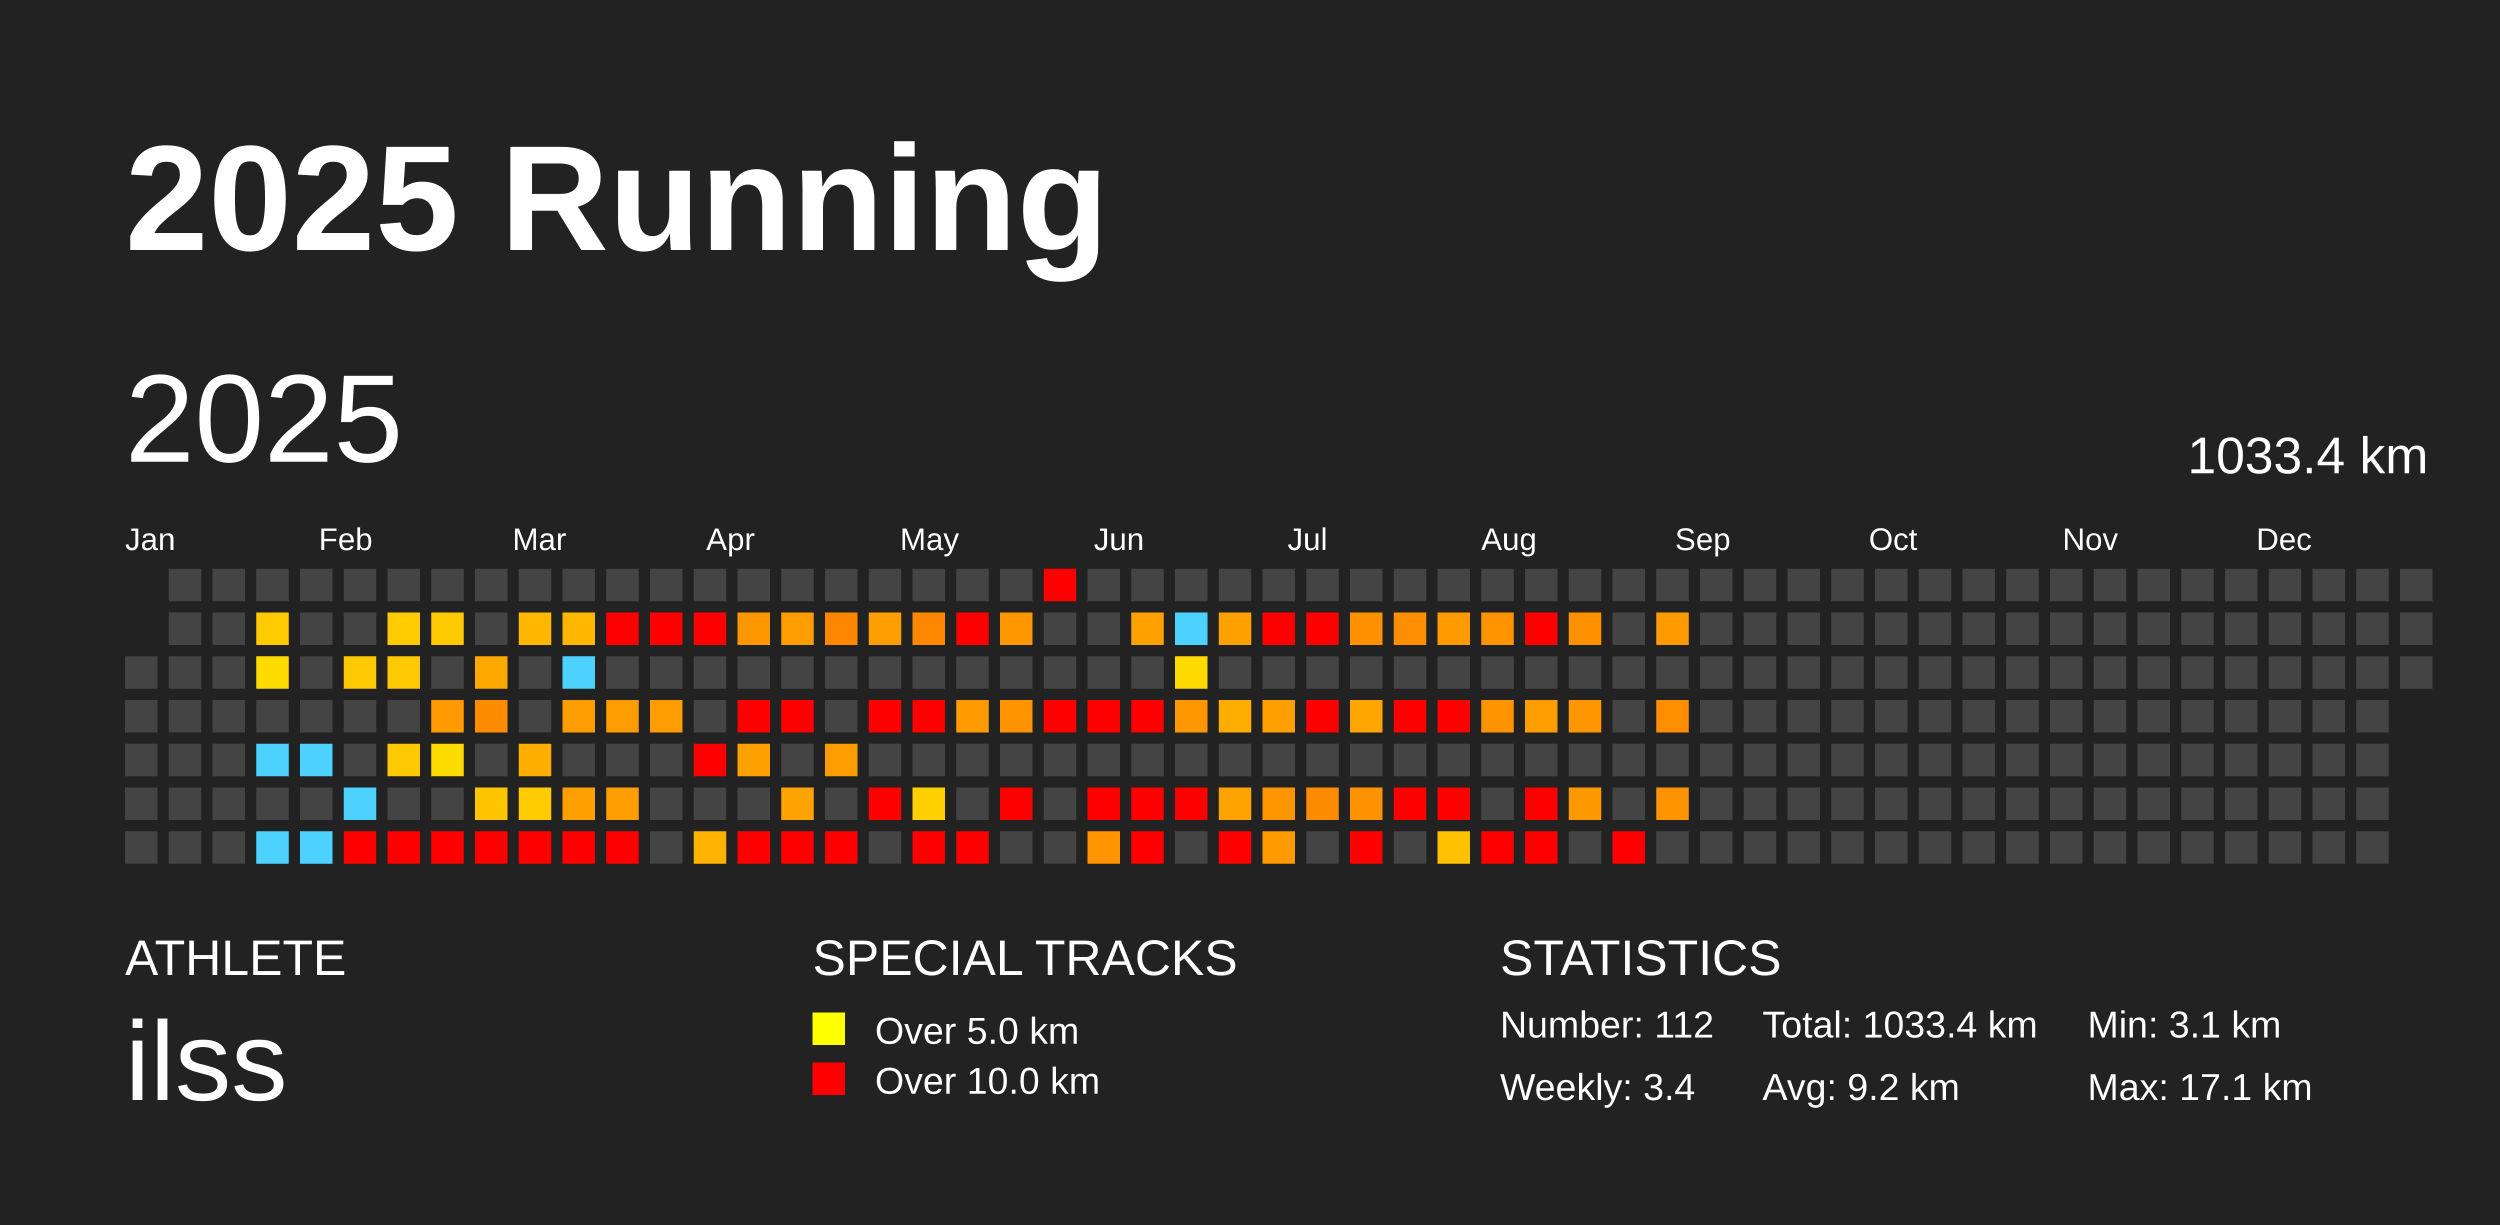
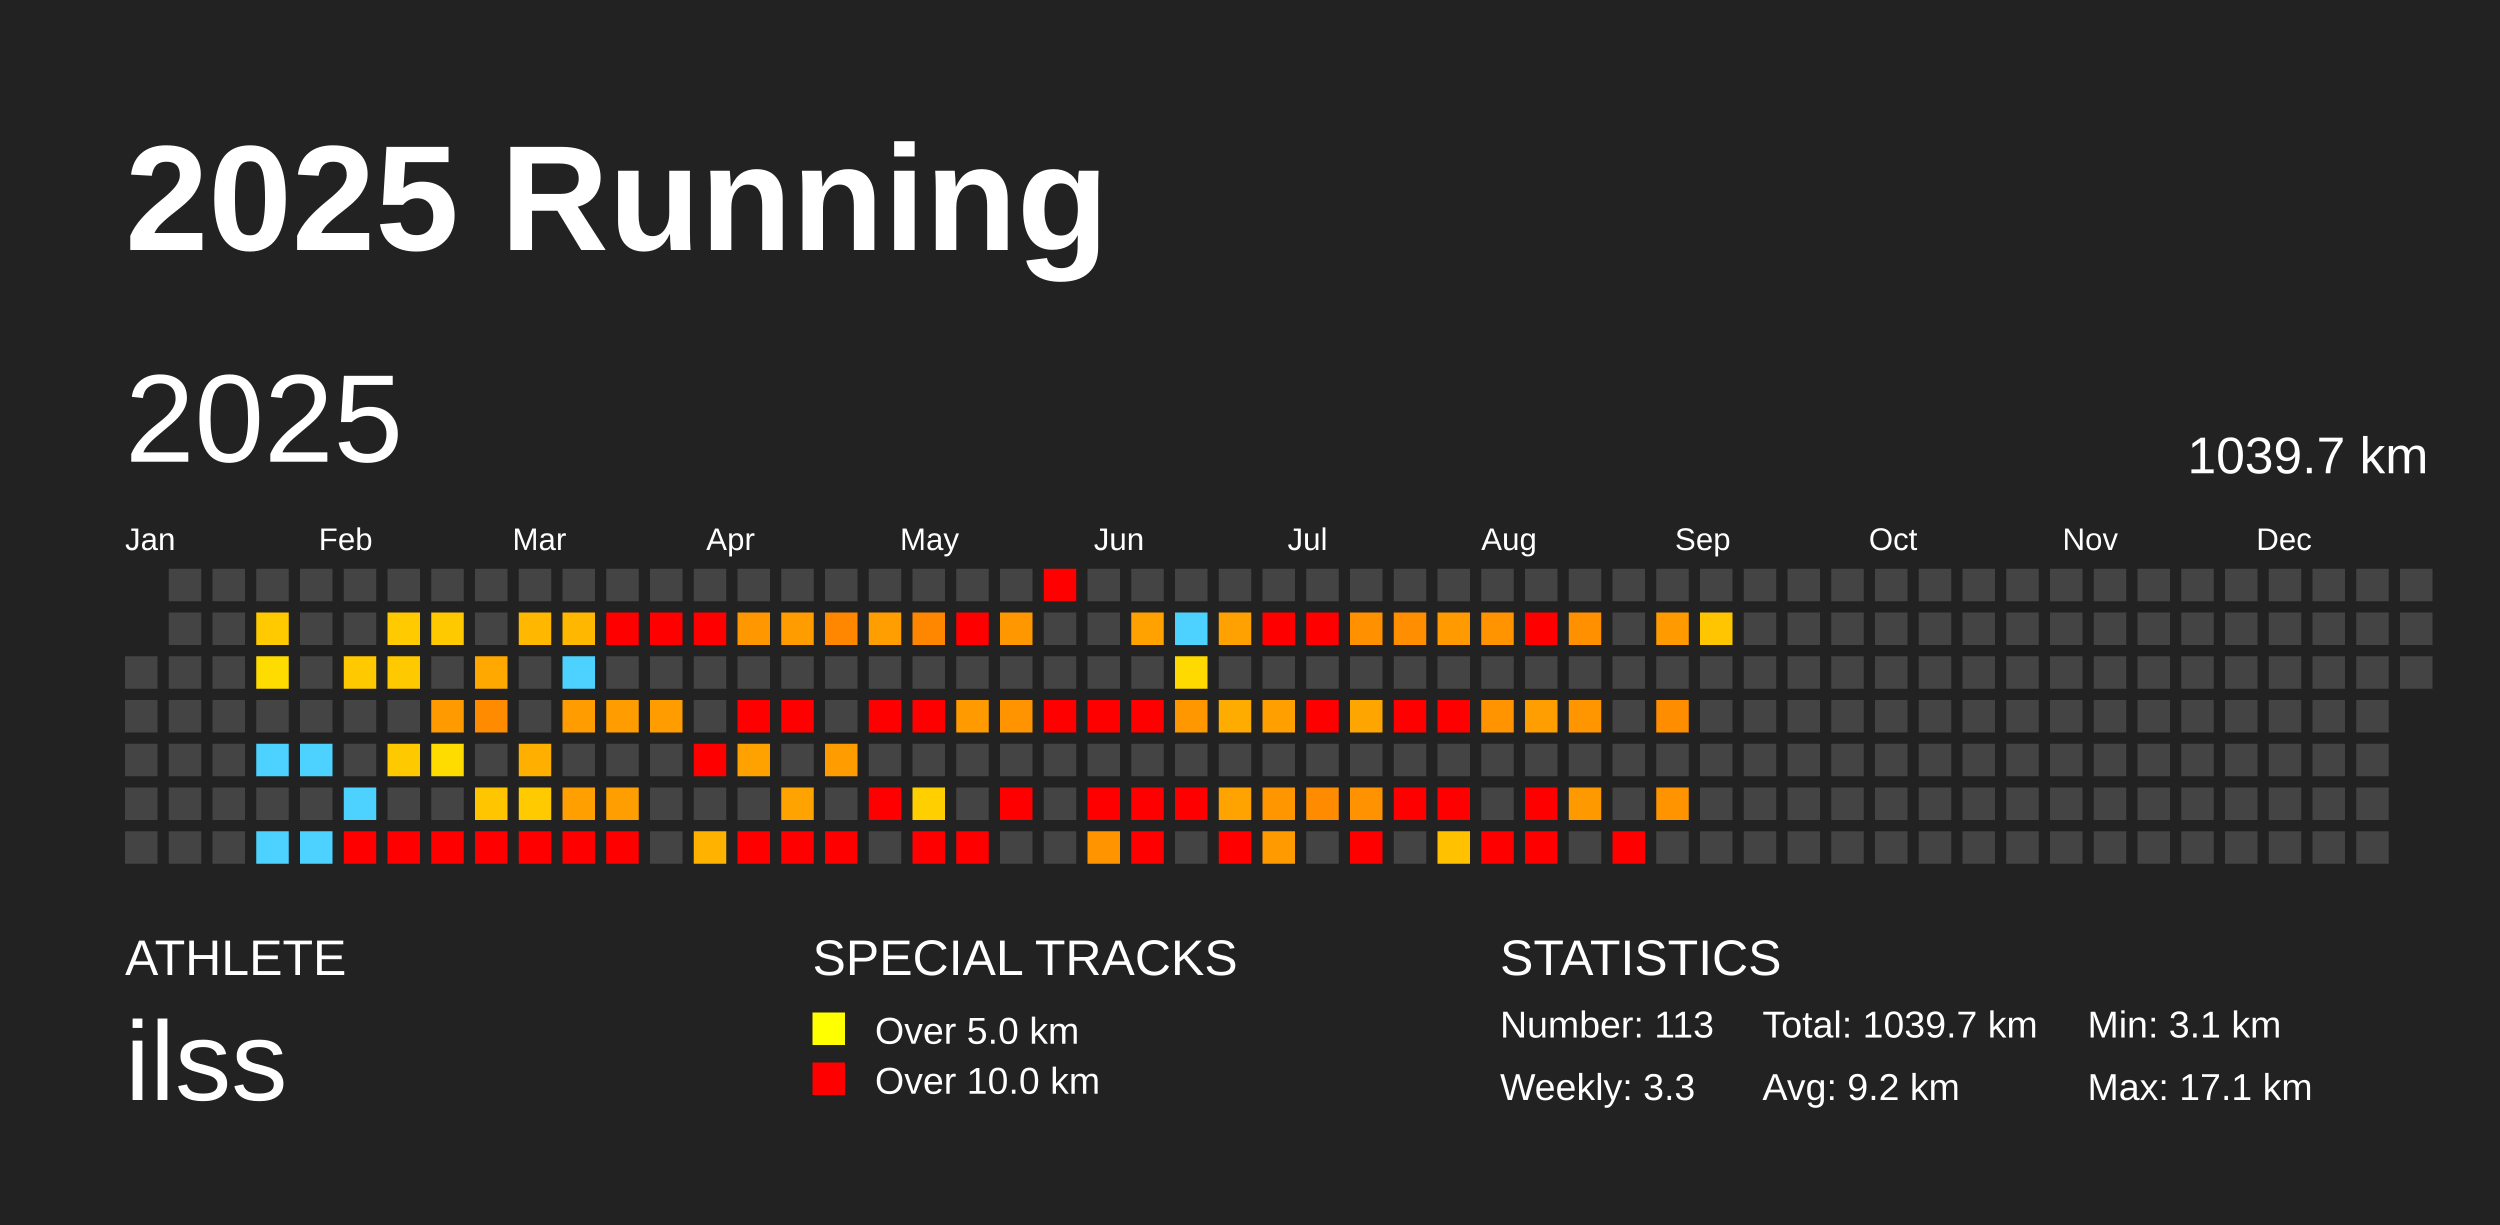
<svg xmlns="http://www.w3.org/2000/svg" baseProfile="full" height="98mm" version="1.1" viewBox="0,0,200,98" width="200mm">
  <defs />
  <rect fill="#222222" height="98" width="200" x="0" y="0" />
  <text fill="#FFFFFF" style="font-size:12px; font-family:Arial; font-weight:bold;" x="10" y="20">2025 Running</text>
  <text fill="#FFFFFF" style="font-size:4px; font-family:Arial" x="10" y="78">ATHLETE</text>
  <text fill="#FFFFFF" style="font-size:9px; font-family:Arial" x="10" y="88">ilss</text>
  <text fill="#FFFFFF" style="font-size:4px; font-family:Arial" x="65" y="78">SPECIAL TRACKS</text>
  <rect fill="yellow" height="2.6" width="2.6" x="65" y="81" />
  <text fill="#FFFFFF" style="font-size:3px; font-family:Arial" x="70" y="83.5">Over 5.0 km</text>
  <rect fill="red" height="2.6" width="2.6" x="65" y="85" />
  <text fill="#FFFFFF" style="font-size:3px; font-family:Arial" x="70" y="87.5">Over 10.0 km</text>
  <text fill="#FFFFFF" style="font-size:4px; font-family:Arial" x="120" y="78">STATISTICS</text>
-   <text fill="#FFFFFF" style="font-size:3px; font-family:Arial" x="120" y="83">Number: 112</text>
-   <text fill="#FFFFFF" style="font-size:3px; font-family:Arial" x="120" y="88">Weekly: 3.4</text>
-   <text fill="#FFFFFF" style="font-size:3px; font-family:Arial" x="141" y="83">Total: 1033.4 km</text>
+   <text fill="#FFFFFF" style="font-size:3px; font-family:Arial" x="120" y="83">Number: 113</text>
+   <text fill="#FFFFFF" style="font-size:3px; font-family:Arial" x="120" y="88">Weekly: 3.3</text>
+   <text fill="#FFFFFF" style="font-size:3px; font-family:Arial" x="141" y="83">Total: 1039.7 km</text>
  <text fill="#FFFFFF" style="font-size:3px; font-family:Arial" x="141" y="88">Avg: 9.2 km</text>
  <text fill="#FFFFFF" style="font-size:3px; font-family:Arial" x="167" y="83">Min: 3.1 km</text>
  <text fill="#FFFFFF" style="font-size:3px; font-family:Arial" x="167" y="88">Max: 17.1 km</text>
  <text dominant-baseline="hanging" fill="#FFFFFF" style="font-size:10.0px; font-family:Arial;" x="10" y="30">2025</text>
-   <text dominant-baseline="hanging" fill="#FFFFFF" style="font-size:4.125px; font-family:Arial;" x="175" y="35">1033.4 km</text>
+   <text dominant-baseline="hanging" fill="#FFFFFF" style="font-size:4.125px; font-family:Arial;" x="175" y="35">1039.7 km</text>
  <text fill="#FFFFFF" style="font-size:2.5px; font-family:Arial" x="10.0" y="44">Jan</text>
  <text fill="#FFFFFF" style="font-size:2.5px; font-family:Arial" x="25.5" y="44">Feb</text>
  <text fill="#FFFFFF" style="font-size:2.5px; font-family:Arial" x="41.0" y="44">Mar</text>
  <text fill="#FFFFFF" style="font-size:2.5px; font-family:Arial" x="56.5" y="44">Apr</text>
  <text fill="#FFFFFF" style="font-size:2.5px; font-family:Arial" x="72.0" y="44">May</text>
  <text fill="#FFFFFF" style="font-size:2.5px; font-family:Arial" x="87.5" y="44">Jun</text>
  <text fill="#FFFFFF" style="font-size:2.5px; font-family:Arial" x="103.0" y="44">Jul</text>
  <text fill="#FFFFFF" style="font-size:2.5px; font-family:Arial" x="118.5" y="44">Aug</text>
  <text fill="#FFFFFF" style="font-size:2.5px; font-family:Arial" x="134.0" y="44">Sep</text>
  <text fill="#FFFFFF" style="font-size:2.5px; font-family:Arial" x="149.5" y="44">Oct</text>
  <text fill="#FFFFFF" style="font-size:2.5px; font-family:Arial" x="165.0" y="44">Nov</text>
  <text fill="#FFFFFF" style="font-size:2.5px; font-family:Arial" x="180.5" y="44">Dec</text>
  <rect fill="#444444" height="2.6" width="2.6" x="10.0" y="52.5" />
  <rect fill="#444444" height="2.6" width="2.6" x="10.0" y="56.0" />
  <rect fill="#444444" height="2.6" width="2.6" x="10.0" y="59.5" />
  <rect fill="#444444" height="2.6" width="2.6" x="10.0" y="63.0" />
  <rect fill="#444444" height="2.6" width="2.6" x="10.0" y="66.5" />
  <rect fill="#444444" height="2.6" width="2.6" x="13.5" y="45.5" />
  <rect fill="#444444" height="2.6" width="2.6" x="13.5" y="49.0" />
  <rect fill="#444444" height="2.6" width="2.6" x="13.5" y="52.5" />
  <rect fill="#444444" height="2.6" width="2.6" x="13.5" y="56.0" />
  <rect fill="#444444" height="2.6" width="2.6" x="13.5" y="59.5" />
  <rect fill="#444444" height="2.6" width="2.6" x="13.5" y="63.0" />
  <rect fill="#444444" height="2.6" width="2.6" x="13.5" y="66.5" />
  <rect fill="#444444" height="2.6" width="2.6" x="17.0" y="45.5" />
  <rect fill="#444444" height="2.6" width="2.6" x="17.0" y="49.0" />
  <rect fill="#444444" height="2.6" width="2.6" x="17.0" y="52.5" />
  <rect fill="#444444" height="2.6" width="2.6" x="17.0" y="56.0" />
  <rect fill="#444444" height="2.6" width="2.6" x="17.0" y="59.5" />
  <rect fill="#444444" height="2.6" width="2.6" x="17.0" y="63.0" />
  <rect fill="#444444" height="2.6" width="2.6" x="17.0" y="66.5" />
  <rect fill="#444444" height="2.6" width="2.6" x="20.5" y="45.5" />
  <rect fill="#ffca00" height="2.6" width="2.6" x="20.5" y="49.0" />
  <rect fill="#ffdc00" height="2.6" width="2.6" x="20.5" y="52.5" />
  <rect fill="#444444" height="2.6" width="2.6" x="20.5" y="56.0" />
  <rect fill="#4dd2ff" height="2.6" width="2.6" x="20.5" y="59.5" />
  <rect fill="#444444" height="2.6" width="2.6" x="20.5" y="63.0" />
  <rect fill="#4dd2ff" height="2.6" width="2.6" x="20.5" y="66.5" />
  <rect fill="#444444" height="2.6" width="2.6" x="24.0" y="45.5" />
  <rect fill="#444444" height="2.6" width="2.6" x="24.0" y="49.0" />
  <rect fill="#444444" height="2.6" width="2.6" x="24.0" y="52.5" />
  <rect fill="#444444" height="2.6" width="2.6" x="24.0" y="56.0" />
  <rect fill="#4dd2ff" height="2.6" width="2.6" x="24.0" y="59.5" />
  <rect fill="#444444" height="2.6" width="2.6" x="24.0" y="63.0" />
  <rect fill="#4dd2ff" height="2.6" width="2.6" x="24.0" y="66.5" />
  <rect fill="#444444" height="2.6" width="2.6" x="27.5" y="45.5" />
  <rect fill="#444444" height="2.6" width="2.6" x="27.5" y="49.0" />
  <rect fill="#ffc900" height="2.6" width="2.6" x="27.5" y="52.5" />
  <rect fill="#444444" height="2.6" width="2.6" x="27.5" y="56.0" />
  <rect fill="#444444" height="2.6" width="2.6" x="27.5" y="59.5" />
  <rect fill="#4dd2ff" height="2.6" width="2.6" x="27.5" y="63.0" />
  <rect fill="red" height="2.6" width="2.6" x="27.5" y="66.5" />
  <rect fill="#444444" height="2.6" width="2.6" x="31.0" y="45.5" />
  <rect fill="#ffca00" height="2.6" width="2.6" x="31.0" y="49.0" />
  <rect fill="#ffc900" height="2.6" width="2.6" x="31.0" y="52.5" />
  <rect fill="#444444" height="2.6" width="2.6" x="31.0" y="56.0" />
  <rect fill="#ffc900" height="2.6" width="2.6" x="31.0" y="59.5" />
  <rect fill="#444444" height="2.6" width="2.6" x="31.0" y="63.0" />
  <rect fill="red" height="2.6" width="2.6" x="31.0" y="66.5" />
  <rect fill="#444444" height="2.6" width="2.6" x="34.5" y="45.5" />
  <rect fill="#ffc900" height="2.6" width="2.6" x="34.5" y="49.0" />
  <rect fill="#444444" height="2.6" width="2.6" x="34.5" y="52.5" />
  <rect fill="#ff9b00" height="2.6" width="2.6" x="34.5" y="56.0" />
  <rect fill="#ffdc00" height="2.6" width="2.6" x="34.5" y="59.5" />
  <rect fill="#444444" height="2.6" width="2.6" x="34.5" y="63.0" />
  <rect fill="red" height="2.6" width="2.6" x="34.5" y="66.5" />
  <rect fill="#444444" height="2.6" width="2.6" x="38.0" y="45.5" />
  <rect fill="#444444" height="2.6" width="2.6" x="38.0" y="49.0" />
  <rect fill="#ffa900" height="2.6" width="2.6" x="38.0" y="52.5" />
  <rect fill="#ff8c00" height="2.6" width="2.6" x="38.0" y="56.0" />
  <rect fill="#444444" height="2.6" width="2.6" x="38.0" y="59.5" />
  <rect fill="#ffc600" height="2.6" width="2.6" x="38.0" y="63.0" />
  <rect fill="red" height="2.6" width="2.6" x="38.0" y="66.5" />
  <rect fill="#444444" height="2.6" width="2.6" x="41.5" y="45.5" />
  <rect fill="#ffb700" height="2.6" width="2.6" x="41.5" y="49.0" />
  <rect fill="#444444" height="2.6" width="2.6" x="41.5" y="52.5" />
  <rect fill="#444444" height="2.6" width="2.6" x="41.5" y="56.0" />
  <rect fill="#ffaf00" height="2.6" width="2.6" x="41.5" y="59.5" />
  <rect fill="#ffca00" height="2.6" width="2.6" x="41.5" y="63.0" />
  <rect fill="red" height="2.6" width="2.6" x="41.5" y="66.5" />
  <rect fill="#444444" height="2.6" width="2.6" x="45.0" y="45.5" />
  <rect fill="#ffb700" height="2.6" width="2.6" x="45.0" y="49.0" />
  <rect fill="#4dd2ff" height="2.6" width="2.6" x="45.0" y="52.5" />
  <rect fill="#ff9d00" height="2.6" width="2.6" x="45.0" y="56.0" />
  <rect fill="#444444" height="2.6" width="2.6" x="45.0" y="59.5" />
  <rect fill="#ff9f00" height="2.6" width="2.6" x="45.0" y="63.0" />
  <rect fill="red" height="2.6" width="2.6" x="45.0" y="66.5" />
  <rect fill="#444444" height="2.6" width="2.6" x="48.5" y="45.5" />
  <rect fill="red" height="2.6" width="2.6" x="48.5" y="49.0" />
  <rect fill="#444444" height="2.6" width="2.6" x="48.5" y="52.5" />
  <rect fill="#ff9c00" height="2.6" width="2.6" x="48.5" y="56.0" />
  <rect fill="#444444" height="2.6" width="2.6" x="48.5" y="59.5" />
  <rect fill="#ff9e00" height="2.6" width="2.6" x="48.5" y="63.0" />
  <rect fill="red" height="2.6" width="2.6" x="48.5" y="66.5" />
  <rect fill="#444444" height="2.6" width="2.6" x="52.0" y="45.5" />
  <rect fill="red" height="2.6" width="2.6" x="52.0" y="49.0" />
  <rect fill="#444444" height="2.6" width="2.6" x="52.0" y="52.5" />
  <rect fill="#ff9c00" height="2.6" width="2.6" x="52.0" y="56.0" />
  <rect fill="#444444" height="2.6" width="2.6" x="52.0" y="59.5" />
  <rect fill="#444444" height="2.6" width="2.6" x="52.0" y="63.0" />
  <rect fill="#444444" height="2.6" width="2.6" x="52.0" y="66.5" />
  <rect fill="#444444" height="2.6" width="2.6" x="55.5" y="45.5" />
  <rect fill="red" height="2.6" width="2.6" x="55.5" y="49.0" />
  <rect fill="#444444" height="2.6" width="2.6" x="55.5" y="52.5" />
  <rect fill="#444444" height="2.6" width="2.6" x="55.5" y="56.0" />
  <rect fill="red" height="2.6" width="2.6" x="55.5" y="59.5" />
  <rect fill="#444444" height="2.6" width="2.6" x="55.5" y="63.0" />
  <rect fill="#ffb200" height="2.6" width="2.6" x="55.5" y="66.5" />
  <rect fill="#444444" height="2.6" width="2.6" x="59.0" y="45.5" />
  <rect fill="#ff9800" height="2.6" width="2.6" x="59.0" y="49.0" />
  <rect fill="#444444" height="2.6" width="2.6" x="59.0" y="52.5" />
  <rect fill="red" height="2.6" width="2.6" x="59.0" y="56.0" />
  <rect fill="#ffa200" height="2.6" width="2.6" x="59.0" y="59.5" />
  <rect fill="#444444" height="2.6" width="2.6" x="59.0" y="63.0" />
  <rect fill="red" height="2.6" width="2.6" x="59.0" y="66.5" />
  <rect fill="#444444" height="2.6" width="2.6" x="62.5" y="45.5" />
  <rect fill="#ff9c00" height="2.6" width="2.6" x="62.5" y="49.0" />
  <rect fill="#444444" height="2.6" width="2.6" x="62.5" y="52.5" />
  <rect fill="red" height="2.6" width="2.6" x="62.5" y="56.0" />
  <rect fill="#444444" height="2.6" width="2.6" x="62.5" y="59.5" />
  <rect fill="#ffa300" height="2.6" width="2.6" x="62.5" y="63.0" />
  <rect fill="red" height="2.6" width="2.6" x="62.5" y="66.5" />
  <rect fill="#444444" height="2.6" width="2.6" x="66.0" y="45.5" />
  <rect fill="#ff8700" height="2.6" width="2.6" x="66.0" y="49.0" />
  <rect fill="#444444" height="2.6" width="2.6" x="66.0" y="52.5" />
  <rect fill="#444444" height="2.6" width="2.6" x="66.0" y="56.0" />
  <rect fill="#ff9c00" height="2.6" width="2.6" x="66.0" y="59.5" />
  <rect fill="#444444" height="2.6" width="2.6" x="66.0" y="63.0" />
  <rect fill="red" height="2.6" width="2.6" x="66.0" y="66.5" />
  <rect fill="#444444" height="2.6" width="2.6" x="69.5" y="45.5" />
  <rect fill="#ff9e00" height="2.6" width="2.6" x="69.5" y="49.0" />
  <rect fill="#444444" height="2.6" width="2.6" x="69.5" y="52.5" />
  <rect fill="red" height="2.6" width="2.6" x="69.5" y="56.0" />
  <rect fill="#444444" height="2.6" width="2.6" x="69.5" y="59.5" />
  <rect fill="red" height="2.6" width="2.6" x="69.5" y="63.0" />
  <rect fill="#444444" height="2.6" width="2.6" x="69.5" y="66.5" />
  <rect fill="#444444" height="2.6" width="2.6" x="73.0" y="45.5" />
  <rect fill="#ff8700" height="2.6" width="2.6" x="73.0" y="49.0" />
  <rect fill="#444444" height="2.6" width="2.6" x="73.0" y="52.5" />
  <rect fill="red" height="2.6" width="2.6" x="73.0" y="56.0" />
  <rect fill="#444444" height="2.6" width="2.6" x="73.0" y="59.5" />
  <rect fill="#ffcf00" height="2.6" width="2.6" x="73.0" y="63.0" />
  <rect fill="red" height="2.6" width="2.6" x="73.0" y="66.5" />
  <rect fill="#444444" height="2.6" width="2.6" x="76.5" y="45.5" />
  <rect fill="red" height="2.6" width="2.6" x="76.5" y="49.0" />
  <rect fill="#444444" height="2.6" width="2.6" x="76.5" y="52.5" />
  <rect fill="#ff9b00" height="2.6" width="2.6" x="76.5" y="56.0" />
  <rect fill="#444444" height="2.6" width="2.6" x="76.5" y="59.5" />
  <rect fill="#444444" height="2.6" width="2.6" x="76.5" y="63.0" />
  <rect fill="red" height="2.6" width="2.6" x="76.5" y="66.5" />
  <rect fill="#444444" height="2.6" width="2.6" x="80.0" y="45.5" />
  <rect fill="#ff9800" height="2.6" width="2.6" x="80.0" y="49.0" />
  <rect fill="#444444" height="2.6" width="2.6" x="80.0" y="52.5" />
  <rect fill="#ff9300" height="2.6" width="2.6" x="80.0" y="56.0" />
  <rect fill="#444444" height="2.6" width="2.6" x="80.0" y="59.5" />
  <rect fill="red" height="2.6" width="2.6" x="80.0" y="63.0" />
  <rect fill="#444444" height="2.6" width="2.6" x="80.0" y="66.5" />
  <rect fill="red" height="2.6" width="2.6" x="83.5" y="45.5" />
  <rect fill="#444444" height="2.6" width="2.6" x="83.5" y="49.0" />
  <rect fill="#444444" height="2.6" width="2.6" x="83.5" y="52.5" />
  <rect fill="red" height="2.6" width="2.6" x="83.5" y="56.0" />
  <rect fill="#444444" height="2.6" width="2.6" x="83.5" y="59.5" />
  <rect fill="#444444" height="2.6" width="2.6" x="83.5" y="63.0" />
  <rect fill="#444444" height="2.6" width="2.6" x="83.5" y="66.5" />
  <rect fill="#444444" height="2.6" width="2.6" x="87.0" y="45.5" />
  <rect fill="#444444" height="2.6" width="2.6" x="87.0" y="49.0" />
  <rect fill="#444444" height="2.6" width="2.6" x="87.0" y="52.5" />
  <rect fill="red" height="2.6" width="2.6" x="87.0" y="56.0" />
  <rect fill="#444444" height="2.6" width="2.6" x="87.0" y="59.5" />
  <rect fill="red" height="2.6" width="2.6" x="87.0" y="63.0" />
  <rect fill="#ff9300" height="2.6" width="2.6" x="87.0" y="66.5" />
  <rect fill="#444444" height="2.6" width="2.6" x="90.5" y="45.5" />
  <rect fill="#ffa200" height="2.6" width="2.6" x="90.5" y="49.0" />
  <rect fill="#444444" height="2.6" width="2.6" x="90.5" y="52.5" />
  <rect fill="red" height="2.6" width="2.6" x="90.5" y="56.0" />
  <rect fill="#444444" height="2.6" width="2.6" x="90.5" y="59.5" />
  <rect fill="red" height="2.6" width="2.6" x="90.5" y="63.0" />
  <rect fill="red" height="2.6" width="2.6" x="90.5" y="66.5" />
  <rect fill="#444444" height="2.6" width="2.6" x="94.0" y="45.5" />
  <rect fill="#4dd2ff" height="2.6" width="2.6" x="94.0" y="49.0" />
  <rect fill="#ffda00" height="2.6" width="2.6" x="94.0" y="52.5" />
  <rect fill="#ff9800" height="2.6" width="2.6" x="94.0" y="56.0" />
  <rect fill="#444444" height="2.6" width="2.6" x="94.0" y="59.5" />
  <rect fill="red" height="2.6" width="2.6" x="94.0" y="63.0" />
  <rect fill="#444444" height="2.6" width="2.6" x="94.0" y="66.5" />
  <rect fill="#444444" height="2.6" width="2.6" x="97.5" y="45.5" />
  <rect fill="#ffa100" height="2.6" width="2.6" x="97.5" y="49.0" />
  <rect fill="#444444" height="2.6" width="2.6" x="97.5" y="52.5" />
  <rect fill="#ffac00" height="2.6" width="2.6" x="97.5" y="56.0" />
  <rect fill="#444444" height="2.6" width="2.6" x="97.5" y="59.5" />
  <rect fill="#ffa300" height="2.6" width="2.6" x="97.5" y="63.0" />
  <rect fill="red" height="2.6" width="2.6" x="97.5" y="66.5" />
  <rect fill="#444444" height="2.6" width="2.6" x="101.0" y="45.5" />
  <rect fill="red" height="2.6" width="2.6" x="101.0" y="49.0" />
  <rect fill="#444444" height="2.6" width="2.6" x="101.0" y="52.5" />
  <rect fill="#ffa000" height="2.6" width="2.6" x="101.0" y="56.0" />
  <rect fill="#444444" height="2.6" width="2.6" x="101.0" y="59.5" />
  <rect fill="#ff9600" height="2.6" width="2.6" x="101.0" y="63.0" />
  <rect fill="#ff9a00" height="2.6" width="2.6" x="101.0" y="66.5" />
  <rect fill="#444444" height="2.6" width="2.6" x="104.5" y="45.5" />
  <rect fill="red" height="2.6" width="2.6" x="104.5" y="49.0" />
  <rect fill="#444444" height="2.6" width="2.6" x="104.5" y="52.5" />
  <rect fill="red" height="2.6" width="2.6" x="104.5" y="56.0" />
  <rect fill="#444444" height="2.6" width="2.6" x="104.5" y="59.5" />
  <rect fill="#ff8b00" height="2.6" width="2.6" x="104.5" y="63.0" />
  <rect fill="#444444" height="2.6" width="2.6" x="104.5" y="66.5" />
  <rect fill="#444444" height="2.6" width="2.6" x="108.0" y="45.5" />
  <rect fill="#ff9100" height="2.6" width="2.6" x="108.0" y="49.0" />
  <rect fill="#444444" height="2.6" width="2.6" x="108.0" y="52.5" />
  <rect fill="#ffa500" height="2.6" width="2.6" x="108.0" y="56.0" />
  <rect fill="#444444" height="2.6" width="2.6" x="108.0" y="59.5" />
  <rect fill="#ff9200" height="2.6" width="2.6" x="108.0" y="63.0" />
  <rect fill="red" height="2.6" width="2.6" x="108.0" y="66.5" />
  <rect fill="#444444" height="2.6" width="2.6" x="111.5" y="45.5" />
  <rect fill="#ff8f00" height="2.6" width="2.6" x="111.5" y="49.0" />
  <rect fill="#444444" height="2.6" width="2.6" x="111.5" y="52.5" />
  <rect fill="red" height="2.6" width="2.6" x="111.5" y="56.0" />
  <rect fill="#444444" height="2.6" width="2.6" x="111.5" y="59.5" />
  <rect fill="red" height="2.6" width="2.6" x="111.5" y="63.0" />
  <rect fill="#444444" height="2.6" width="2.6" x="111.5" y="66.5" />
  <rect fill="#444444" height="2.6" width="2.6" x="115.0" y="45.5" />
  <rect fill="#ff9a00" height="2.6" width="2.6" x="115.0" y="49.0" />
  <rect fill="#444444" height="2.6" width="2.6" x="115.0" y="52.5" />
  <rect fill="red" height="2.6" width="2.6" x="115.0" y="56.0" />
  <rect fill="#444444" height="2.6" width="2.6" x="115.0" y="59.5" />
  <rect fill="red" height="2.6" width="2.6" x="115.0" y="63.0" />
  <rect fill="#ffc100" height="2.6" width="2.6" x="115.0" y="66.5" />
  <rect fill="#444444" height="2.6" width="2.6" x="118.5" y="45.5" />
  <rect fill="#ff9400" height="2.6" width="2.6" x="118.5" y="49.0" />
  <rect fill="#444444" height="2.6" width="2.6" x="118.5" y="52.5" />
  <rect fill="#ff9300" height="2.6" width="2.6" x="118.5" y="56.0" />
  <rect fill="#444444" height="2.6" width="2.6" x="118.5" y="59.5" />
  <rect fill="#444444" height="2.6" width="2.6" x="118.5" y="63.0" />
  <rect fill="red" height="2.6" width="2.6" x="118.5" y="66.5" />
  <rect fill="#444444" height="2.6" width="2.6" x="122.0" y="45.5" />
  <rect fill="red" height="2.6" width="2.6" x="122.0" y="49.0" />
  <rect fill="#444444" height="2.6" width="2.6" x="122.0" y="52.5" />
  <rect fill="#ff9e00" height="2.6" width="2.6" x="122.0" y="56.0" />
  <rect fill="#444444" height="2.6" width="2.6" x="122.0" y="59.5" />
  <rect fill="red" height="2.6" width="2.6" x="122.0" y="63.0" />
  <rect fill="red" height="2.6" width="2.6" x="122.0" y="66.5" />
  <rect fill="#444444" height="2.6" width="2.6" x="125.5" y="45.5" />
  <rect fill="#ff9000" height="2.6" width="2.6" x="125.5" y="49.0" />
  <rect fill="#444444" height="2.6" width="2.6" x="125.5" y="52.5" />
  <rect fill="#ff9600" height="2.6" width="2.6" x="125.5" y="56.0" />
  <rect fill="#444444" height="2.6" width="2.6" x="125.5" y="59.5" />
  <rect fill="#ff9900" height="2.6" width="2.6" x="125.5" y="63.0" />
  <rect fill="#444444" height="2.6" width="2.6" x="125.5" y="66.5" />
  <rect fill="#444444" height="2.6" width="2.6" x="129.0" y="45.5" />
  <rect fill="#444444" height="2.6" width="2.6" x="129.0" y="49.0" />
  <rect fill="#444444" height="2.6" width="2.6" x="129.0" y="52.5" />
  <rect fill="#444444" height="2.6" width="2.6" x="129.0" y="56.0" />
  <rect fill="#444444" height="2.6" width="2.6" x="129.0" y="59.5" />
  <rect fill="#444444" height="2.6" width="2.6" x="129.0" y="63.0" />
  <rect fill="red" height="2.6" width="2.6" x="129.0" y="66.5" />
  <rect fill="#444444" height="2.6" width="2.6" x="132.5" y="45.5" />
  <rect fill="#ff9b00" height="2.6" width="2.6" x="132.5" y="49.0" />
  <rect fill="#444444" height="2.6" width="2.6" x="132.5" y="52.5" />
  <rect fill="#ff8d00" height="2.6" width="2.6" x="132.5" y="56.0" />
  <rect fill="#444444" height="2.6" width="2.6" x="132.5" y="59.5" />
  <rect fill="#ff9300" height="2.6" width="2.6" x="132.5" y="63.0" />
  <rect fill="#444444" height="2.6" width="2.6" x="132.5" y="66.5" />
  <rect fill="#444444" height="2.6" width="2.6" x="136.0" y="45.5" />
-   <rect fill="#444444" height="2.6" width="2.6" x="136.0" y="49.0" />
+   <rect fill="#ffc500" height="2.6" width="2.6" x="136.0" y="49.0" />
  <rect fill="#444444" height="2.6" width="2.6" x="136.0" y="52.5" />
  <rect fill="#444444" height="2.6" width="2.6" x="136.0" y="56.0" />
  <rect fill="#444444" height="2.6" width="2.6" x="136.0" y="59.5" />
  <rect fill="#444444" height="2.6" width="2.6" x="136.0" y="63.0" />
  <rect fill="#444444" height="2.6" width="2.6" x="136.0" y="66.5" />
  <rect fill="#444444" height="2.6" width="2.6" x="139.5" y="45.5" />
  <rect fill="#444444" height="2.6" width="2.6" x="139.5" y="49.0" />
  <rect fill="#444444" height="2.6" width="2.6" x="139.5" y="52.5" />
  <rect fill="#444444" height="2.6" width="2.6" x="139.5" y="56.0" />
  <rect fill="#444444" height="2.6" width="2.6" x="139.5" y="59.5" />
  <rect fill="#444444" height="2.6" width="2.6" x="139.5" y="63.0" />
  <rect fill="#444444" height="2.6" width="2.6" x="139.5" y="66.5" />
  <rect fill="#444444" height="2.6" width="2.6" x="143.0" y="45.5" />
  <rect fill="#444444" height="2.6" width="2.6" x="143.0" y="49.0" />
  <rect fill="#444444" height="2.6" width="2.6" x="143.0" y="52.5" />
  <rect fill="#444444" height="2.6" width="2.6" x="143.0" y="56.0" />
  <rect fill="#444444" height="2.6" width="2.6" x="143.0" y="59.5" />
  <rect fill="#444444" height="2.6" width="2.6" x="143.0" y="63.0" />
  <rect fill="#444444" height="2.6" width="2.6" x="143.0" y="66.5" />
  <rect fill="#444444" height="2.6" width="2.6" x="146.5" y="45.5" />
  <rect fill="#444444" height="2.6" width="2.6" x="146.5" y="49.0" />
  <rect fill="#444444" height="2.6" width="2.6" x="146.5" y="52.5" />
  <rect fill="#444444" height="2.6" width="2.6" x="146.5" y="56.0" />
  <rect fill="#444444" height="2.6" width="2.6" x="146.5" y="59.5" />
  <rect fill="#444444" height="2.6" width="2.6" x="146.5" y="63.0" />
  <rect fill="#444444" height="2.6" width="2.6" x="146.5" y="66.5" />
  <rect fill="#444444" height="2.6" width="2.6" x="150.0" y="45.5" />
  <rect fill="#444444" height="2.6" width="2.6" x="150.0" y="49.0" />
  <rect fill="#444444" height="2.6" width="2.6" x="150.0" y="52.5" />
  <rect fill="#444444" height="2.6" width="2.6" x="150.0" y="56.0" />
  <rect fill="#444444" height="2.6" width="2.6" x="150.0" y="59.5" />
  <rect fill="#444444" height="2.6" width="2.6" x="150.0" y="63.0" />
  <rect fill="#444444" height="2.6" width="2.6" x="150.0" y="66.5" />
  <rect fill="#444444" height="2.6" width="2.6" x="153.5" y="45.5" />
  <rect fill="#444444" height="2.6" width="2.6" x="153.5" y="49.0" />
  <rect fill="#444444" height="2.6" width="2.6" x="153.5" y="52.5" />
  <rect fill="#444444" height="2.6" width="2.6" x="153.5" y="56.0" />
  <rect fill="#444444" height="2.6" width="2.6" x="153.5" y="59.5" />
  <rect fill="#444444" height="2.6" width="2.6" x="153.5" y="63.0" />
  <rect fill="#444444" height="2.6" width="2.6" x="153.5" y="66.5" />
  <rect fill="#444444" height="2.6" width="2.6" x="157.0" y="45.5" />
  <rect fill="#444444" height="2.6" width="2.6" x="157.0" y="49.0" />
  <rect fill="#444444" height="2.6" width="2.6" x="157.0" y="52.5" />
  <rect fill="#444444" height="2.6" width="2.6" x="157.0" y="56.0" />
  <rect fill="#444444" height="2.6" width="2.6" x="157.0" y="59.5" />
  <rect fill="#444444" height="2.6" width="2.6" x="157.0" y="63.0" />
  <rect fill="#444444" height="2.6" width="2.6" x="157.0" y="66.5" />
  <rect fill="#444444" height="2.6" width="2.6" x="160.5" y="45.5" />
  <rect fill="#444444" height="2.6" width="2.6" x="160.5" y="49.0" />
  <rect fill="#444444" height="2.6" width="2.6" x="160.5" y="52.5" />
  <rect fill="#444444" height="2.6" width="2.6" x="160.5" y="56.0" />
  <rect fill="#444444" height="2.6" width="2.6" x="160.5" y="59.5" />
  <rect fill="#444444" height="2.6" width="2.6" x="160.5" y="63.0" />
  <rect fill="#444444" height="2.6" width="2.6" x="160.5" y="66.5" />
  <rect fill="#444444" height="2.6" width="2.6" x="164.0" y="45.5" />
  <rect fill="#444444" height="2.6" width="2.6" x="164.0" y="49.0" />
  <rect fill="#444444" height="2.6" width="2.6" x="164.0" y="52.5" />
  <rect fill="#444444" height="2.6" width="2.6" x="164.0" y="56.0" />
  <rect fill="#444444" height="2.6" width="2.6" x="164.0" y="59.5" />
  <rect fill="#444444" height="2.6" width="2.6" x="164.0" y="63.0" />
  <rect fill="#444444" height="2.6" width="2.6" x="164.0" y="66.5" />
  <rect fill="#444444" height="2.6" width="2.6" x="167.5" y="45.5" />
  <rect fill="#444444" height="2.6" width="2.6" x="167.5" y="49.0" />
  <rect fill="#444444" height="2.6" width="2.6" x="167.5" y="52.5" />
  <rect fill="#444444" height="2.6" width="2.6" x="167.5" y="56.0" />
  <rect fill="#444444" height="2.6" width="2.6" x="167.5" y="59.5" />
  <rect fill="#444444" height="2.6" width="2.6" x="167.5" y="63.0" />
  <rect fill="#444444" height="2.6" width="2.6" x="167.5" y="66.5" />
  <rect fill="#444444" height="2.6" width="2.6" x="171.0" y="45.5" />
  <rect fill="#444444" height="2.6" width="2.6" x="171.0" y="49.0" />
  <rect fill="#444444" height="2.6" width="2.6" x="171.0" y="52.5" />
  <rect fill="#444444" height="2.6" width="2.6" x="171.0" y="56.0" />
  <rect fill="#444444" height="2.6" width="2.6" x="171.0" y="59.5" />
  <rect fill="#444444" height="2.6" width="2.6" x="171.0" y="63.0" />
  <rect fill="#444444" height="2.6" width="2.6" x="171.0" y="66.5" />
  <rect fill="#444444" height="2.6" width="2.6" x="174.5" y="45.5" />
  <rect fill="#444444" height="2.6" width="2.6" x="174.5" y="49.0" />
  <rect fill="#444444" height="2.6" width="2.6" x="174.5" y="52.5" />
  <rect fill="#444444" height="2.6" width="2.6" x="174.5" y="56.0" />
  <rect fill="#444444" height="2.6" width="2.6" x="174.5" y="59.5" />
  <rect fill="#444444" height="2.6" width="2.6" x="174.5" y="63.0" />
  <rect fill="#444444" height="2.6" width="2.6" x="174.5" y="66.5" />
  <rect fill="#444444" height="2.6" width="2.6" x="178.0" y="45.5" />
  <rect fill="#444444" height="2.6" width="2.6" x="178.0" y="49.0" />
  <rect fill="#444444" height="2.6" width="2.6" x="178.0" y="52.5" />
  <rect fill="#444444" height="2.6" width="2.6" x="178.0" y="56.0" />
  <rect fill="#444444" height="2.6" width="2.6" x="178.0" y="59.5" />
  <rect fill="#444444" height="2.6" width="2.6" x="178.0" y="63.0" />
  <rect fill="#444444" height="2.6" width="2.6" x="178.0" y="66.5" />
  <rect fill="#444444" height="2.6" width="2.6" x="181.5" y="45.5" />
  <rect fill="#444444" height="2.6" width="2.6" x="181.5" y="49.0" />
  <rect fill="#444444" height="2.6" width="2.6" x="181.5" y="52.5" />
  <rect fill="#444444" height="2.6" width="2.6" x="181.5" y="56.0" />
  <rect fill="#444444" height="2.6" width="2.6" x="181.5" y="59.5" />
  <rect fill="#444444" height="2.6" width="2.6" x="181.5" y="63.0" />
  <rect fill="#444444" height="2.6" width="2.6" x="181.5" y="66.5" />
  <rect fill="#444444" height="2.6" width="2.6" x="185.0" y="45.5" />
  <rect fill="#444444" height="2.6" width="2.6" x="185.0" y="49.0" />
  <rect fill="#444444" height="2.6" width="2.6" x="185.0" y="52.5" />
  <rect fill="#444444" height="2.6" width="2.6" x="185.0" y="56.0" />
  <rect fill="#444444" height="2.6" width="2.6" x="185.0" y="59.5" />
  <rect fill="#444444" height="2.6" width="2.6" x="185.0" y="63.0" />
  <rect fill="#444444" height="2.6" width="2.6" x="185.0" y="66.5" />
  <rect fill="#444444" height="2.6" width="2.6" x="188.5" y="45.5" />
  <rect fill="#444444" height="2.6" width="2.6" x="188.5" y="49.0" />
  <rect fill="#444444" height="2.6" width="2.6" x="188.5" y="52.5" />
  <rect fill="#444444" height="2.6" width="2.6" x="188.5" y="56.0" />
  <rect fill="#444444" height="2.6" width="2.6" x="188.5" y="59.5" />
  <rect fill="#444444" height="2.6" width="2.6" x="188.5" y="63.0" />
  <rect fill="#444444" height="2.6" width="2.6" x="188.5" y="66.5" />
  <rect fill="#444444" height="2.6" width="2.6" x="192.0" y="45.5" />
  <rect fill="#444444" height="2.6" width="2.6" x="192.0" y="49.0" />
  <rect fill="#444444" height="2.6" width="2.6" x="192.0" y="52.5" />
</svg>
